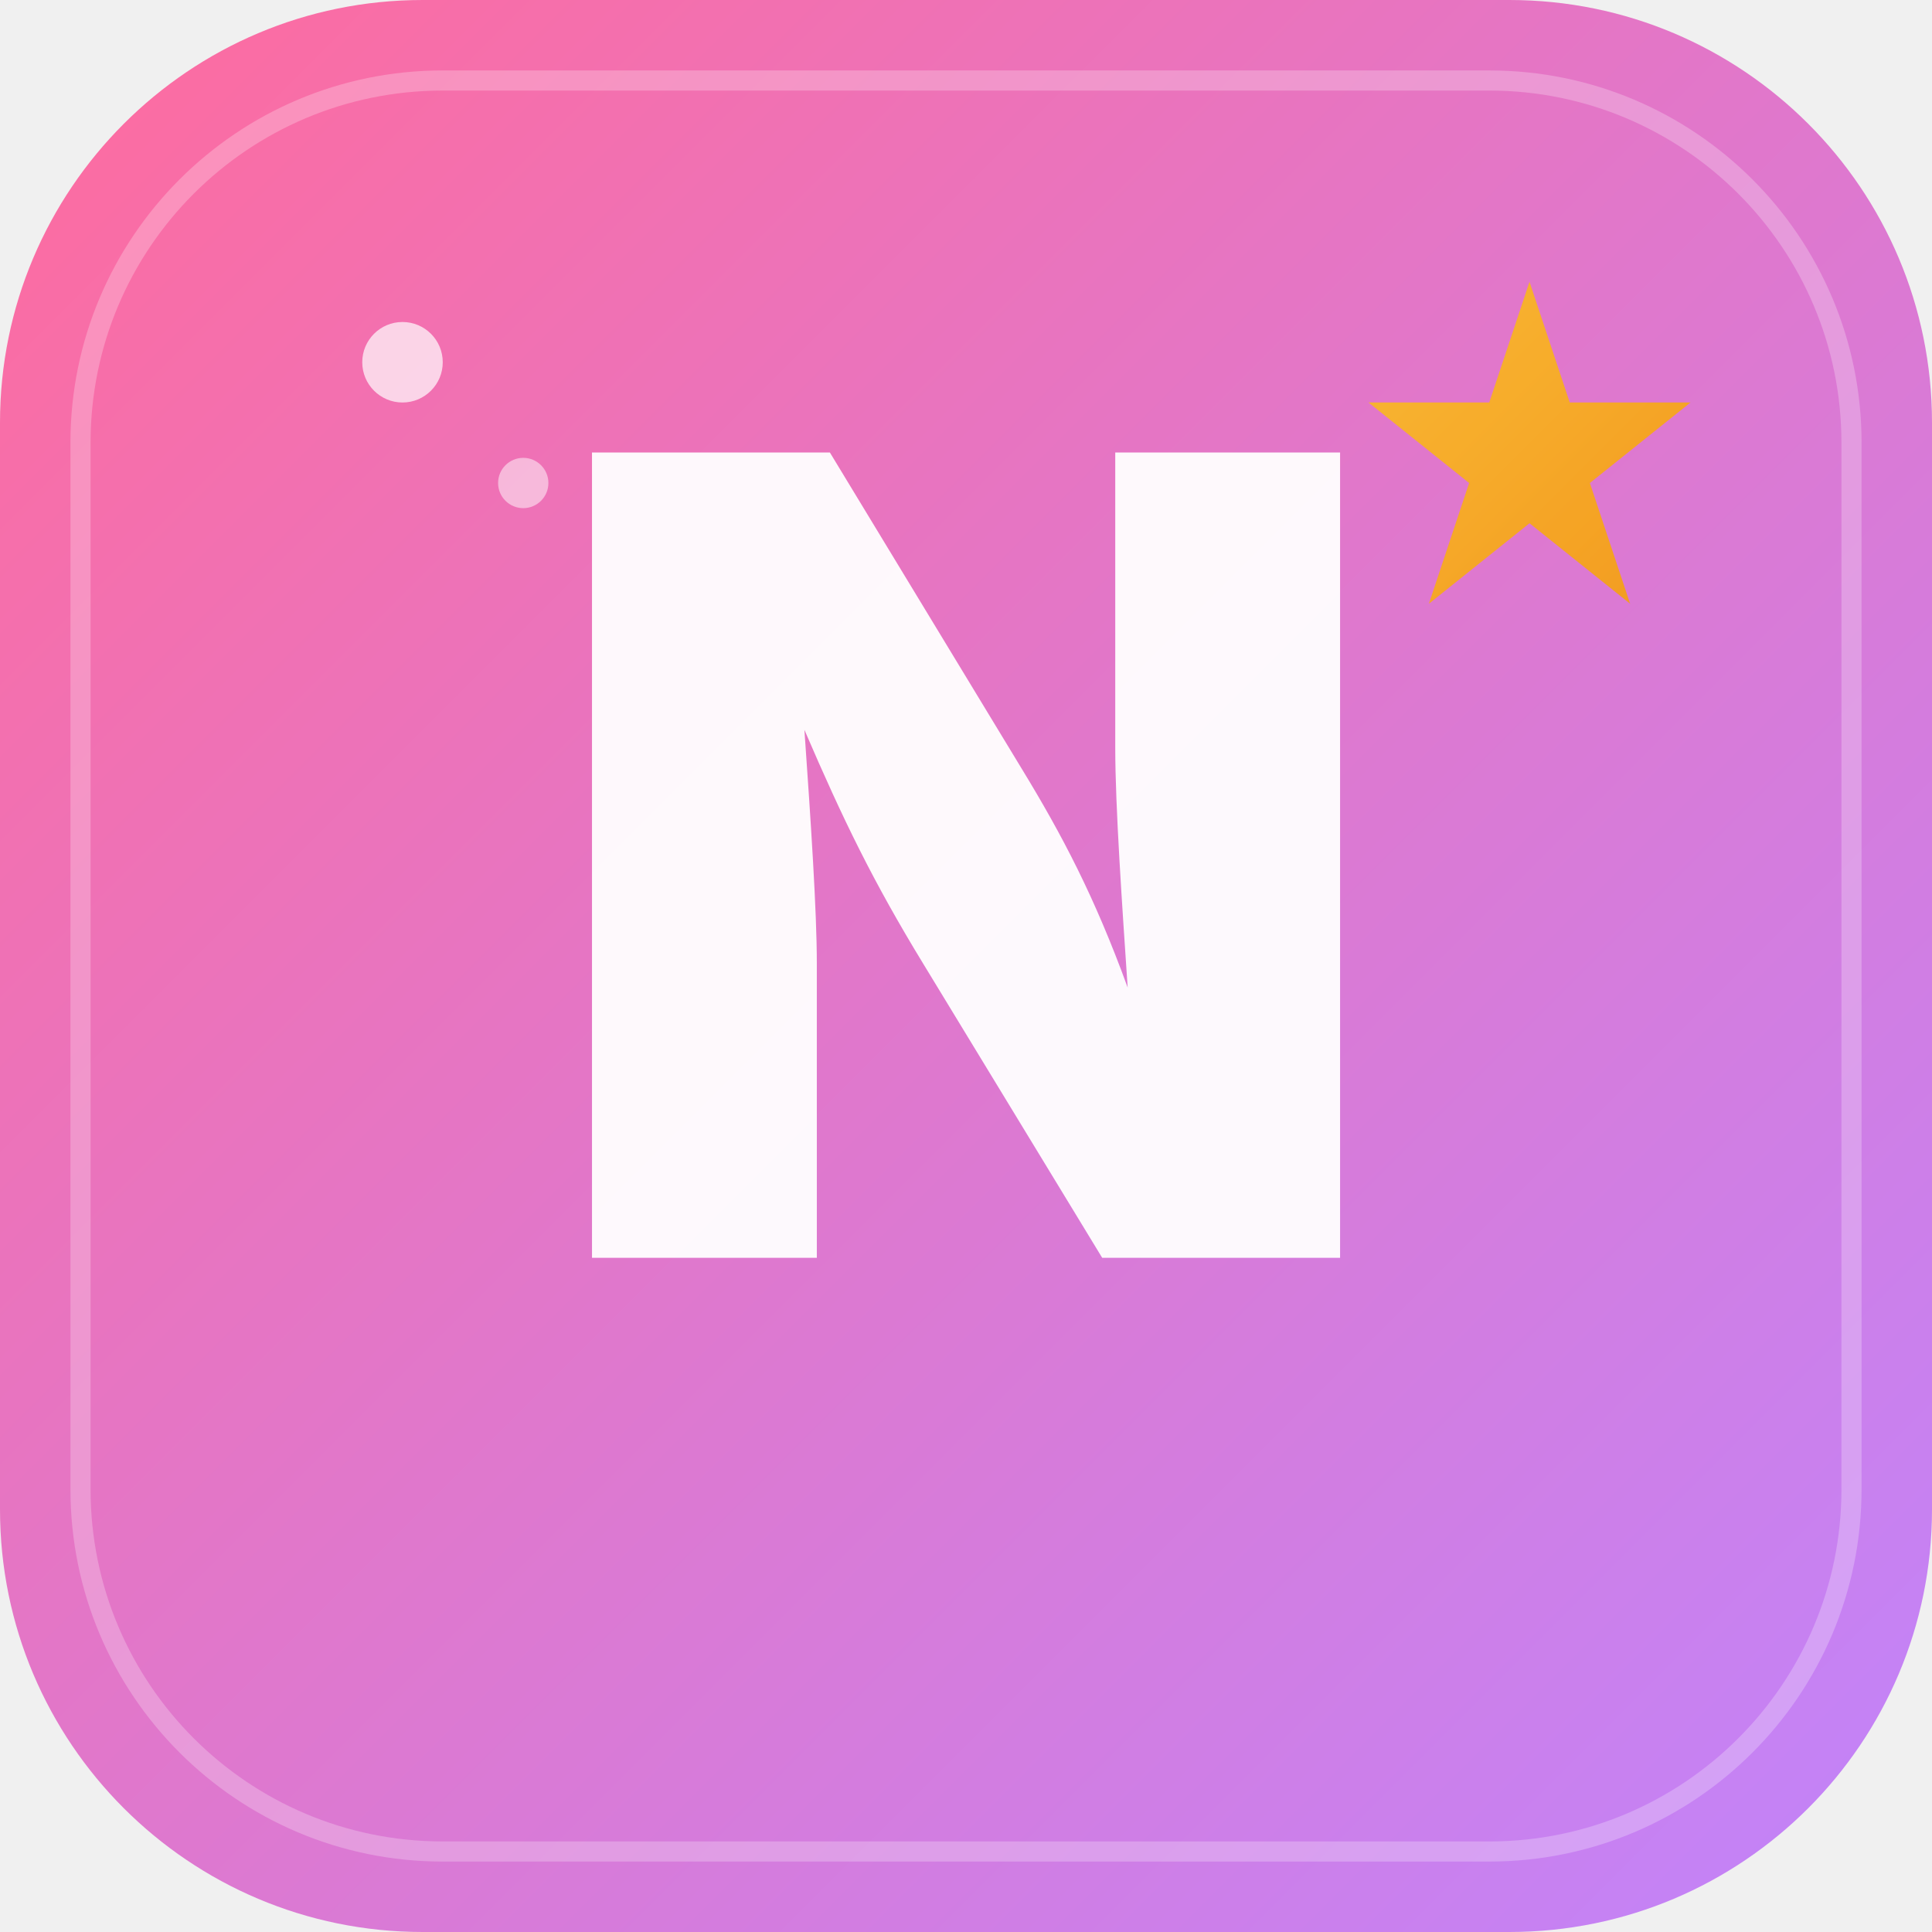
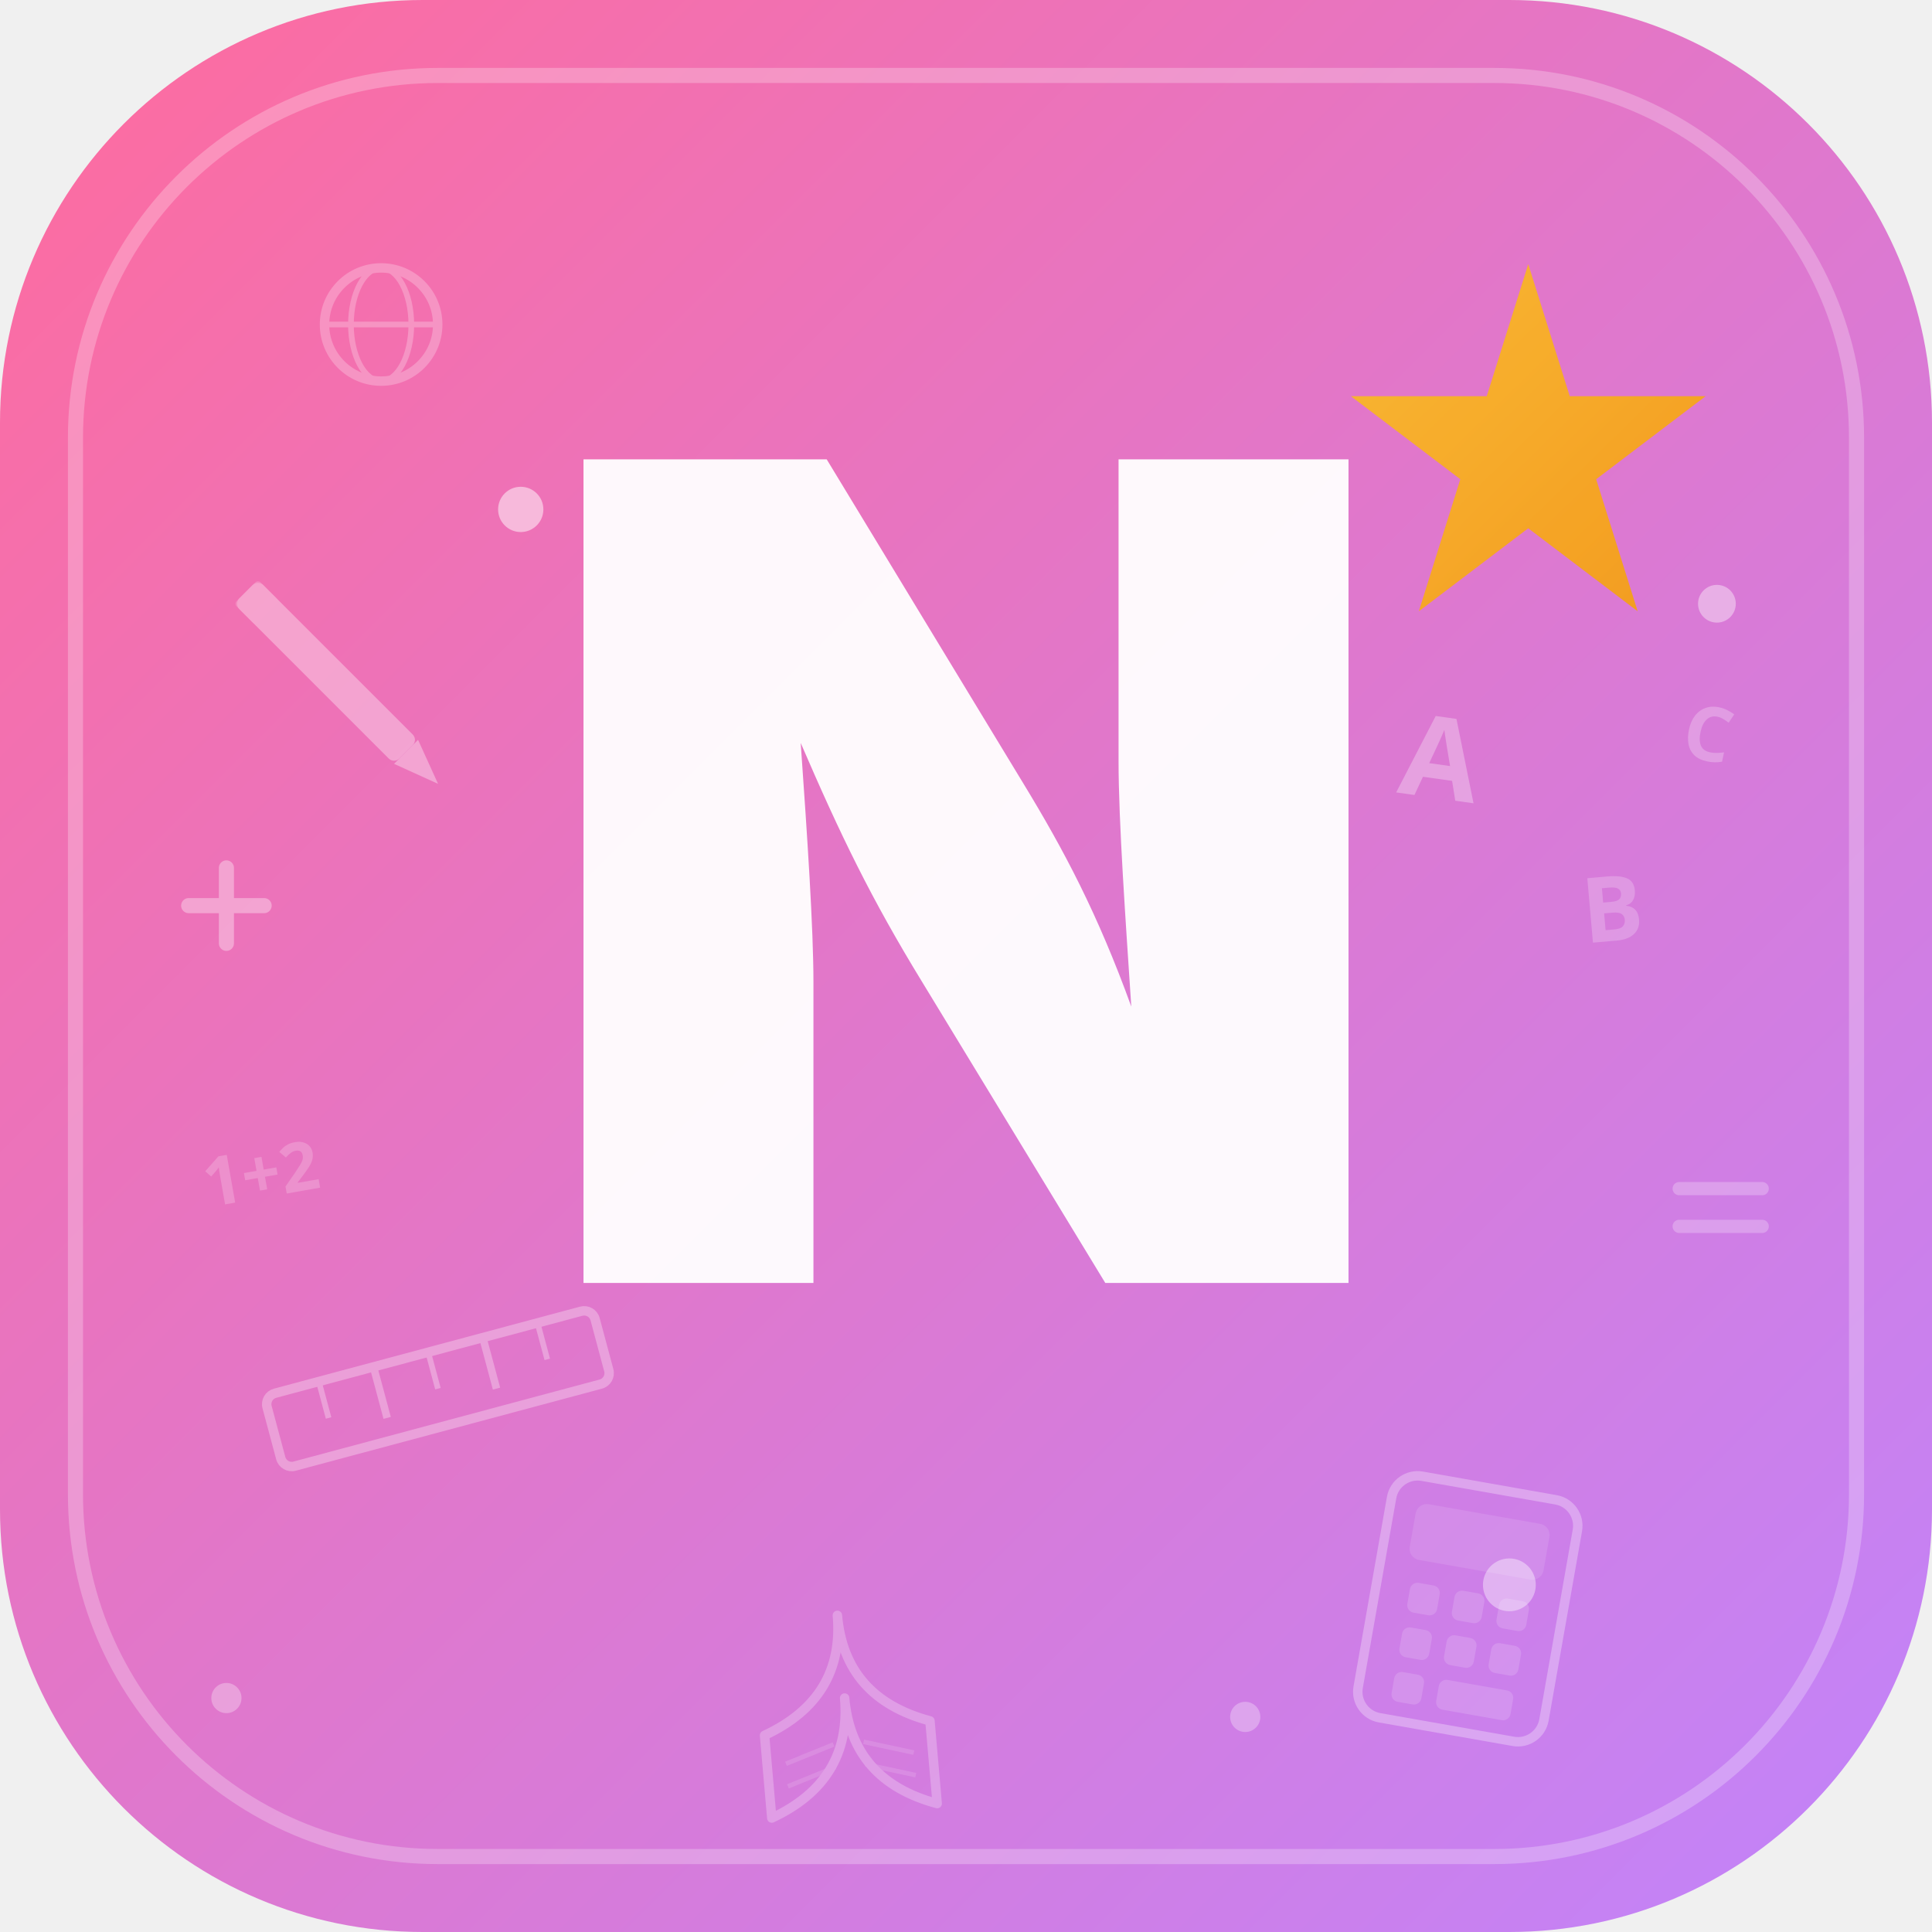
- <svg xmlns="http://www.w3.org/2000/svg" width="192" height="192" viewBox="0 0 192 192">
+ <svg xmlns="http://www.w3.org/2000/svg" width="192" height="192" viewBox="0 0 512 512">
  <defs>
    <linearGradient id="bg" x1="0%" y1="0%" x2="100%" y2="100%">
      <stop offset="0%" style="stop-color:#FF6B9D" />
      <stop offset="100%" style="stop-color:#C084FC" />
    </linearGradient>
    <linearGradient id="star" x1="0%" y1="0%" x2="100%" y2="100%">
      <stop offset="0%" style="stop-color:#FBBF24" />
      <stop offset="100%" style="stop-color:#F59E0B" />
    </linearGradient>
  </defs>
-   <rect width="192" height="192" rx="42" fill="url(#bg)" />
-   <rect x="8" y="8" width="176" height="176" rx="36" fill="none" stroke="rgba(255,255,255,0.25)" stroke-width="2" />
-   <text x="96" y="125" text-anchor="middle" font-family="system-ui, -apple-system, sans-serif" font-weight="900" font-size="110" fill="white" opacity="0.95">N</text>
-   <polygon points="152,28 156,40 168,40 158,48 162,60 152,52 142,60 146,48 136,40 148,40" fill="url(#star)" opacity="0.9" />
-   <circle cx="40" cy="36" r="4" fill="white" opacity="0.7" />
-   <circle cx="52" cy="48" r="2.5" fill="white" opacity="0.5" />
+   <rect width="512" height="512" rx="112" fill="url(#bg)" />
+   <rect x="20" y="20" width="472" height="472" rx="96" fill="none" stroke="rgba(255,255,255,0.25)" stroke-width="4" />
+   <g transform="translate(62, 160) rotate(-45)" opacity="0.35">
+     <rect x="0" y="0" width="9" height="60" rx="2" fill="white" />
+     <polygon points="0,60 9,60 4.5,72" fill="white" />
+     <rect x="0" y="0" width="9" height="8" rx="1" fill="white" opacity="0.5" />
+   </g>
+   <g transform="translate(70, 370) rotate(-15)" opacity="0.3">
+     <rect x="0" y="0" width="90" height="20" rx="3" fill="none" stroke="white" stroke-width="2.5" />
+     <line x1="15" y1="0" x2="15" y2="10" stroke="white" stroke-width="1.5" />
+     <line x1="30" y1="0" x2="30" y2="14" stroke="white" stroke-width="2" />
+     <line x1="45" y1="0" x2="45" y2="10" stroke="white" stroke-width="1.5" />
+     <line x1="60" y1="0" x2="60" y2="14" stroke="white" stroke-width="2" />
+     <line x1="75" y1="0" x2="75" y2="10" stroke="white" stroke-width="1.5" />
+   </g>
+   <text x="370" y="210" font-family="system-ui, sans-serif" font-weight="900" font-size="30" fill="white" opacity="0.3" transform="rotate(8, 370, 210)">A</text>
+   <text x="420" y="250" font-family="system-ui, sans-serif" font-weight="900" font-size="24" fill="white" opacity="0.22" transform="rotate(-5, 420, 250)">B</text>
+   <text x="445" y="200" font-family="system-ui, sans-serif" font-weight="900" font-size="20" fill="white" opacity="0.25" transform="rotate(12, 445, 200)">C</text>
+   <g transform="translate(370, 390) rotate(10)" opacity="0.3">
+     <rect x="0" y="0" width="50" height="65" rx="7" fill="none" stroke="white" stroke-width="2.5" />
+     <rect x="7" y="7" width="36" height="15" rx="3" fill="white" opacity="0.35" />
+     <rect x="9" y="28" width="8" height="8" rx="2" fill="white" opacity="0.5" />
+     <rect x="21" y="28" width="8" height="8" rx="2" fill="white" opacity="0.5" />
+     <rect x="33" y="28" width="8" height="8" rx="2" fill="white" opacity="0.5" />
+     <rect x="9" y="40" width="8" height="8" rx="2" fill="white" opacity="0.5" />
+     <rect x="21" y="40" width="8" height="8" rx="2" fill="white" opacity="0.5" />
+     <rect x="33" y="40" width="8" height="8" rx="2" fill="white" opacity="0.5" />
+     <rect x="9" y="52" width="8" height="8" rx="2" fill="white" opacity="0.5" />
+     <rect x="21" y="52" width="20" height="8" rx="2" fill="white" opacity="0.5" />
+   </g>
+   <g transform="translate(50, 230)" opacity="0.35">
+     <line x1="0" y1="10" x2="20" y2="10" stroke="white" stroke-width="4" stroke-linecap="round" />
+     <line x1="10" y1="0" x2="10" y2="20" stroke="white" stroke-width="4" stroke-linecap="round" />
+   </g>
+   <g transform="translate(445, 315)" opacity="0.25">
+     <line x1="0" y1="0" x2="22" y2="0" stroke="white" stroke-width="3.5" stroke-linecap="round" />
+     <line x1="0" y1="10" x2="22" y2="10" stroke="white" stroke-width="3.5" stroke-linecap="round" />
+   </g>
+   <g transform="translate(200, 430) rotate(-5)" opacity="0.25">
+     <path d="M0,30 Q22,22 22,0 Q22,22 44,30 L44,52 Q22,44 22,22 Q22,44 0,52 Z" fill="none" stroke="white" stroke-width="2.5" stroke-linejoin="round" />
+     <line x1="5" y1="38" x2="18" y2="34" stroke="white" stroke-width="1.2" opacity="0.5" />
+     <line x1="5" y1="44" x2="18" y2="40" stroke="white" stroke-width="1.2" opacity="0.5" />
+     <line x1="26" y1="34" x2="39" y2="38" stroke="white" stroke-width="1.2" opacity="0.5" />
+     <line x1="26" y1="40" x2="39" y2="44" stroke="white" stroke-width="1.2" opacity="0.5" />
+   </g>
+   <g transform="translate(85, 70)" opacity="0.25">
+     <circle cx="16" cy="16" r="15" fill="none" stroke="white" stroke-width="2.5" />
+     <ellipse cx="16" cy="16" rx="8" ry="15" fill="none" stroke="white" stroke-width="1.5" />
+     <line x1="1" y1="16" x2="31" y2="16" stroke="white" stroke-width="1.5" />
+   </g>
+   <text x="55" y="320" font-family="system-ui, sans-serif" font-weight="700" font-size="18" fill="white" opacity="0.2" transform="rotate(-10, 55, 320)">1+2</text>
+   <text x="256" y="340" text-anchor="middle" font-family="system-ui, -apple-system, sans-serif" font-weight="900" font-size="300" fill="white" opacity="0.95">N</text>
+   <polygon points="405,70 416,105 452,105 423,127 434,162 405,140 376,162 387,127 358,105 394,105" fill="url(#star)" opacity="0.9" />
+   <circle cx="138" cy="135" r="6" fill="white" opacity="0.5" />
+   <circle cx="400" cy="420" r="7" fill="white" opacity="0.4" />
+   <circle cx="330" cy="455" r="4" fill="white" opacity="0.3" />
+   <circle cx="455" cy="160" r="5" fill="white" opacity="0.4" />
+   <circle cx="60" cy="450" r="4" fill="white" opacity="0.3" />
</svg>
